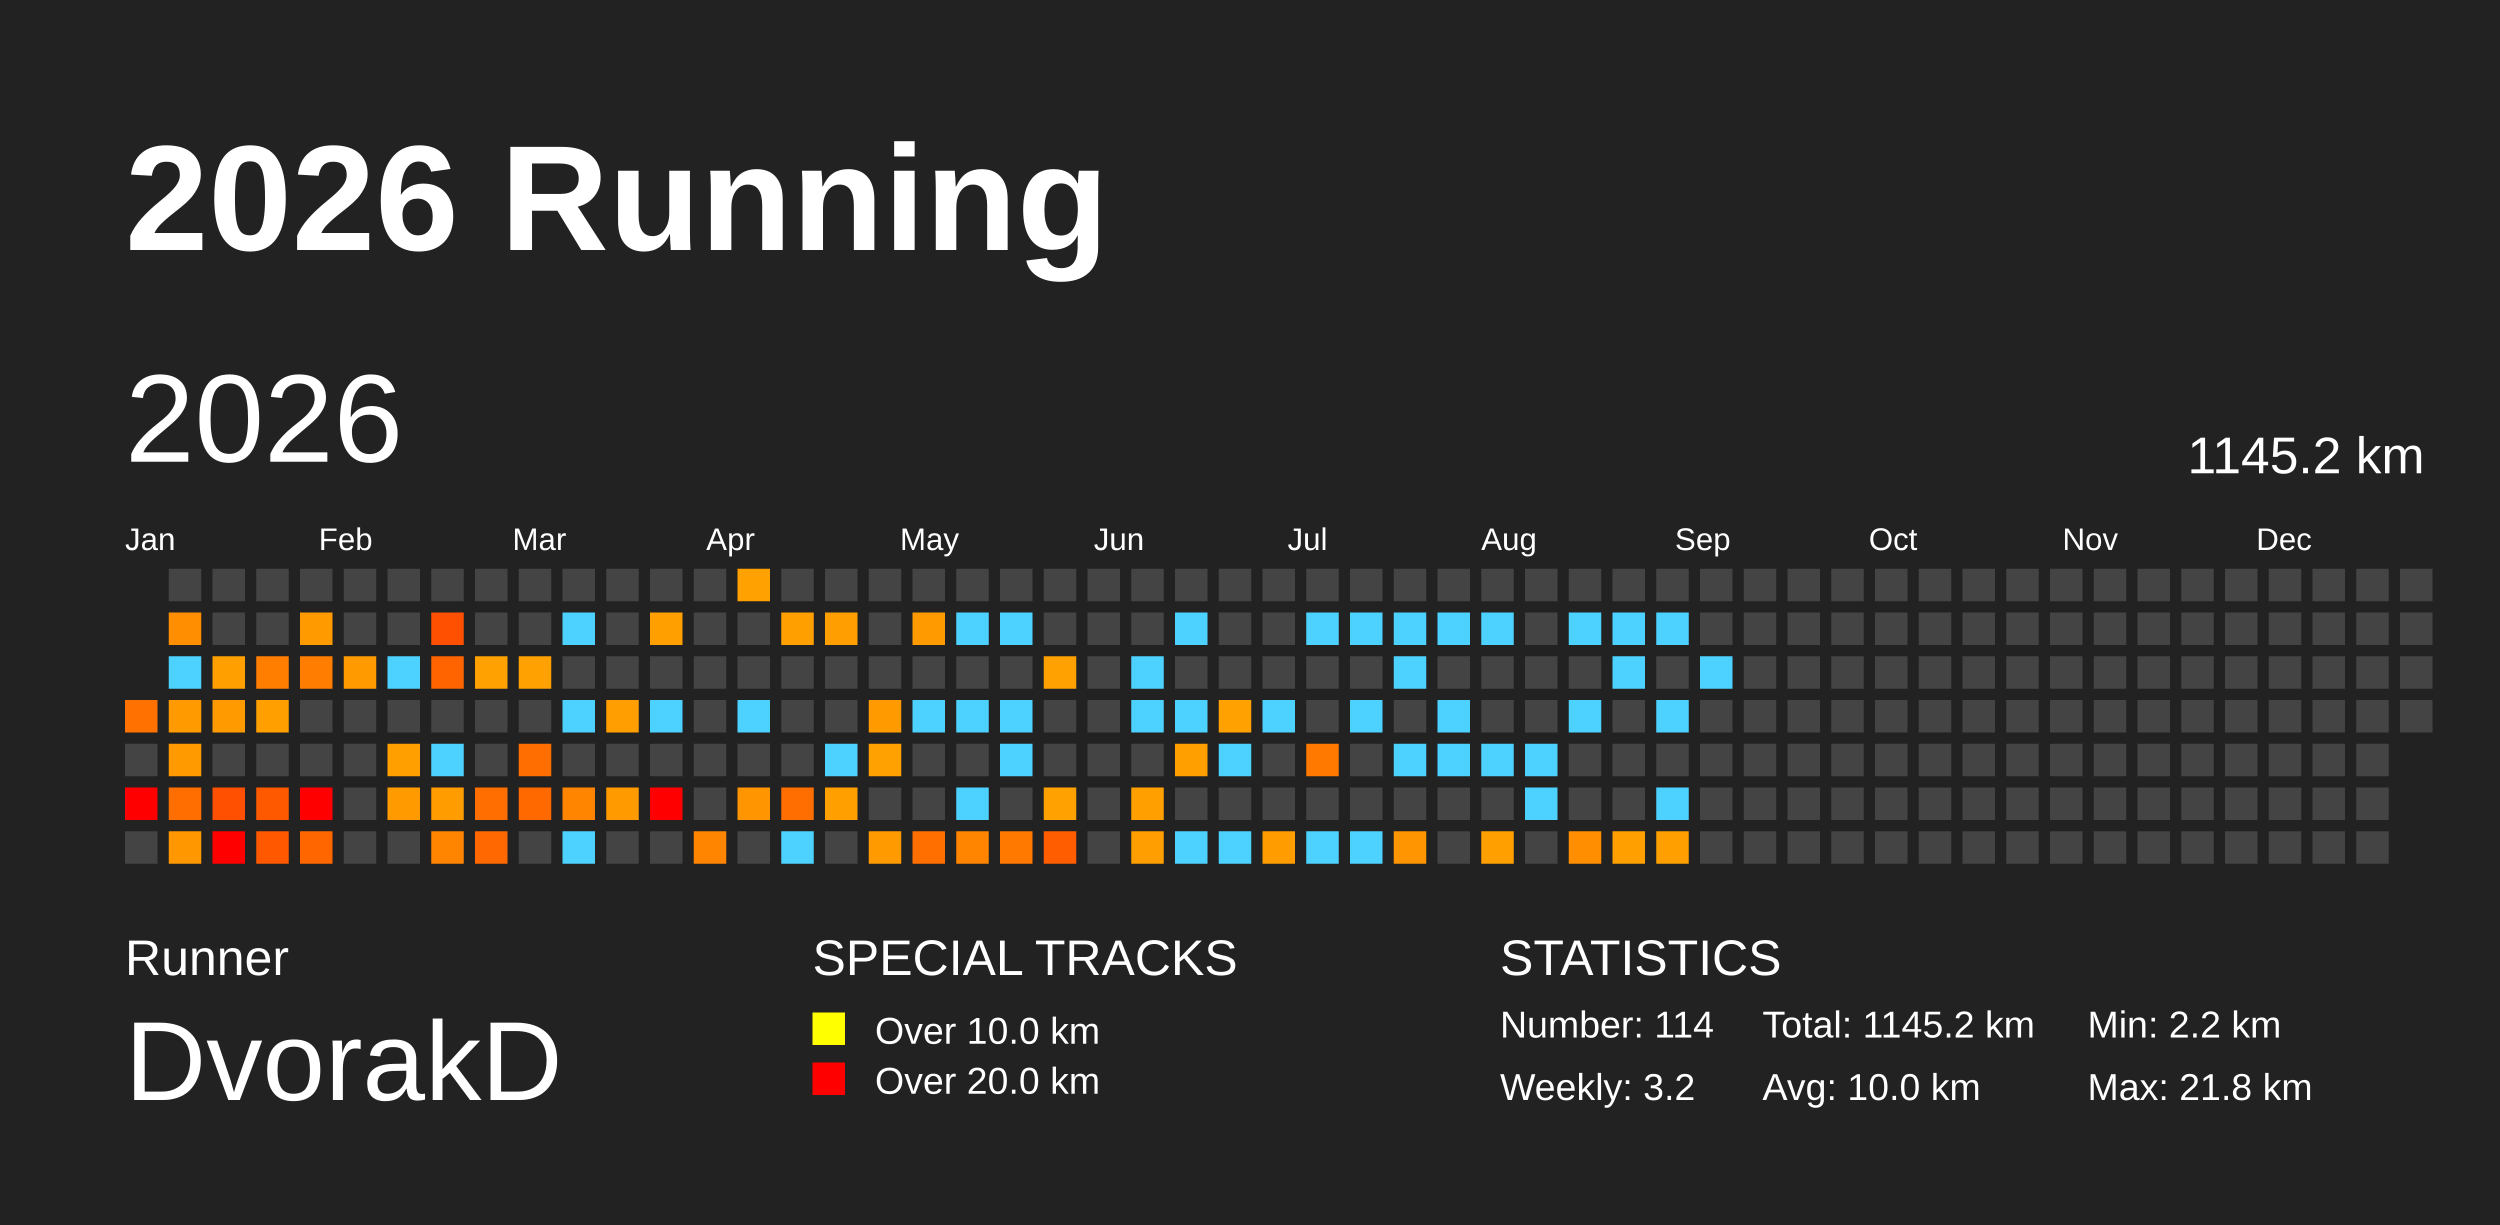
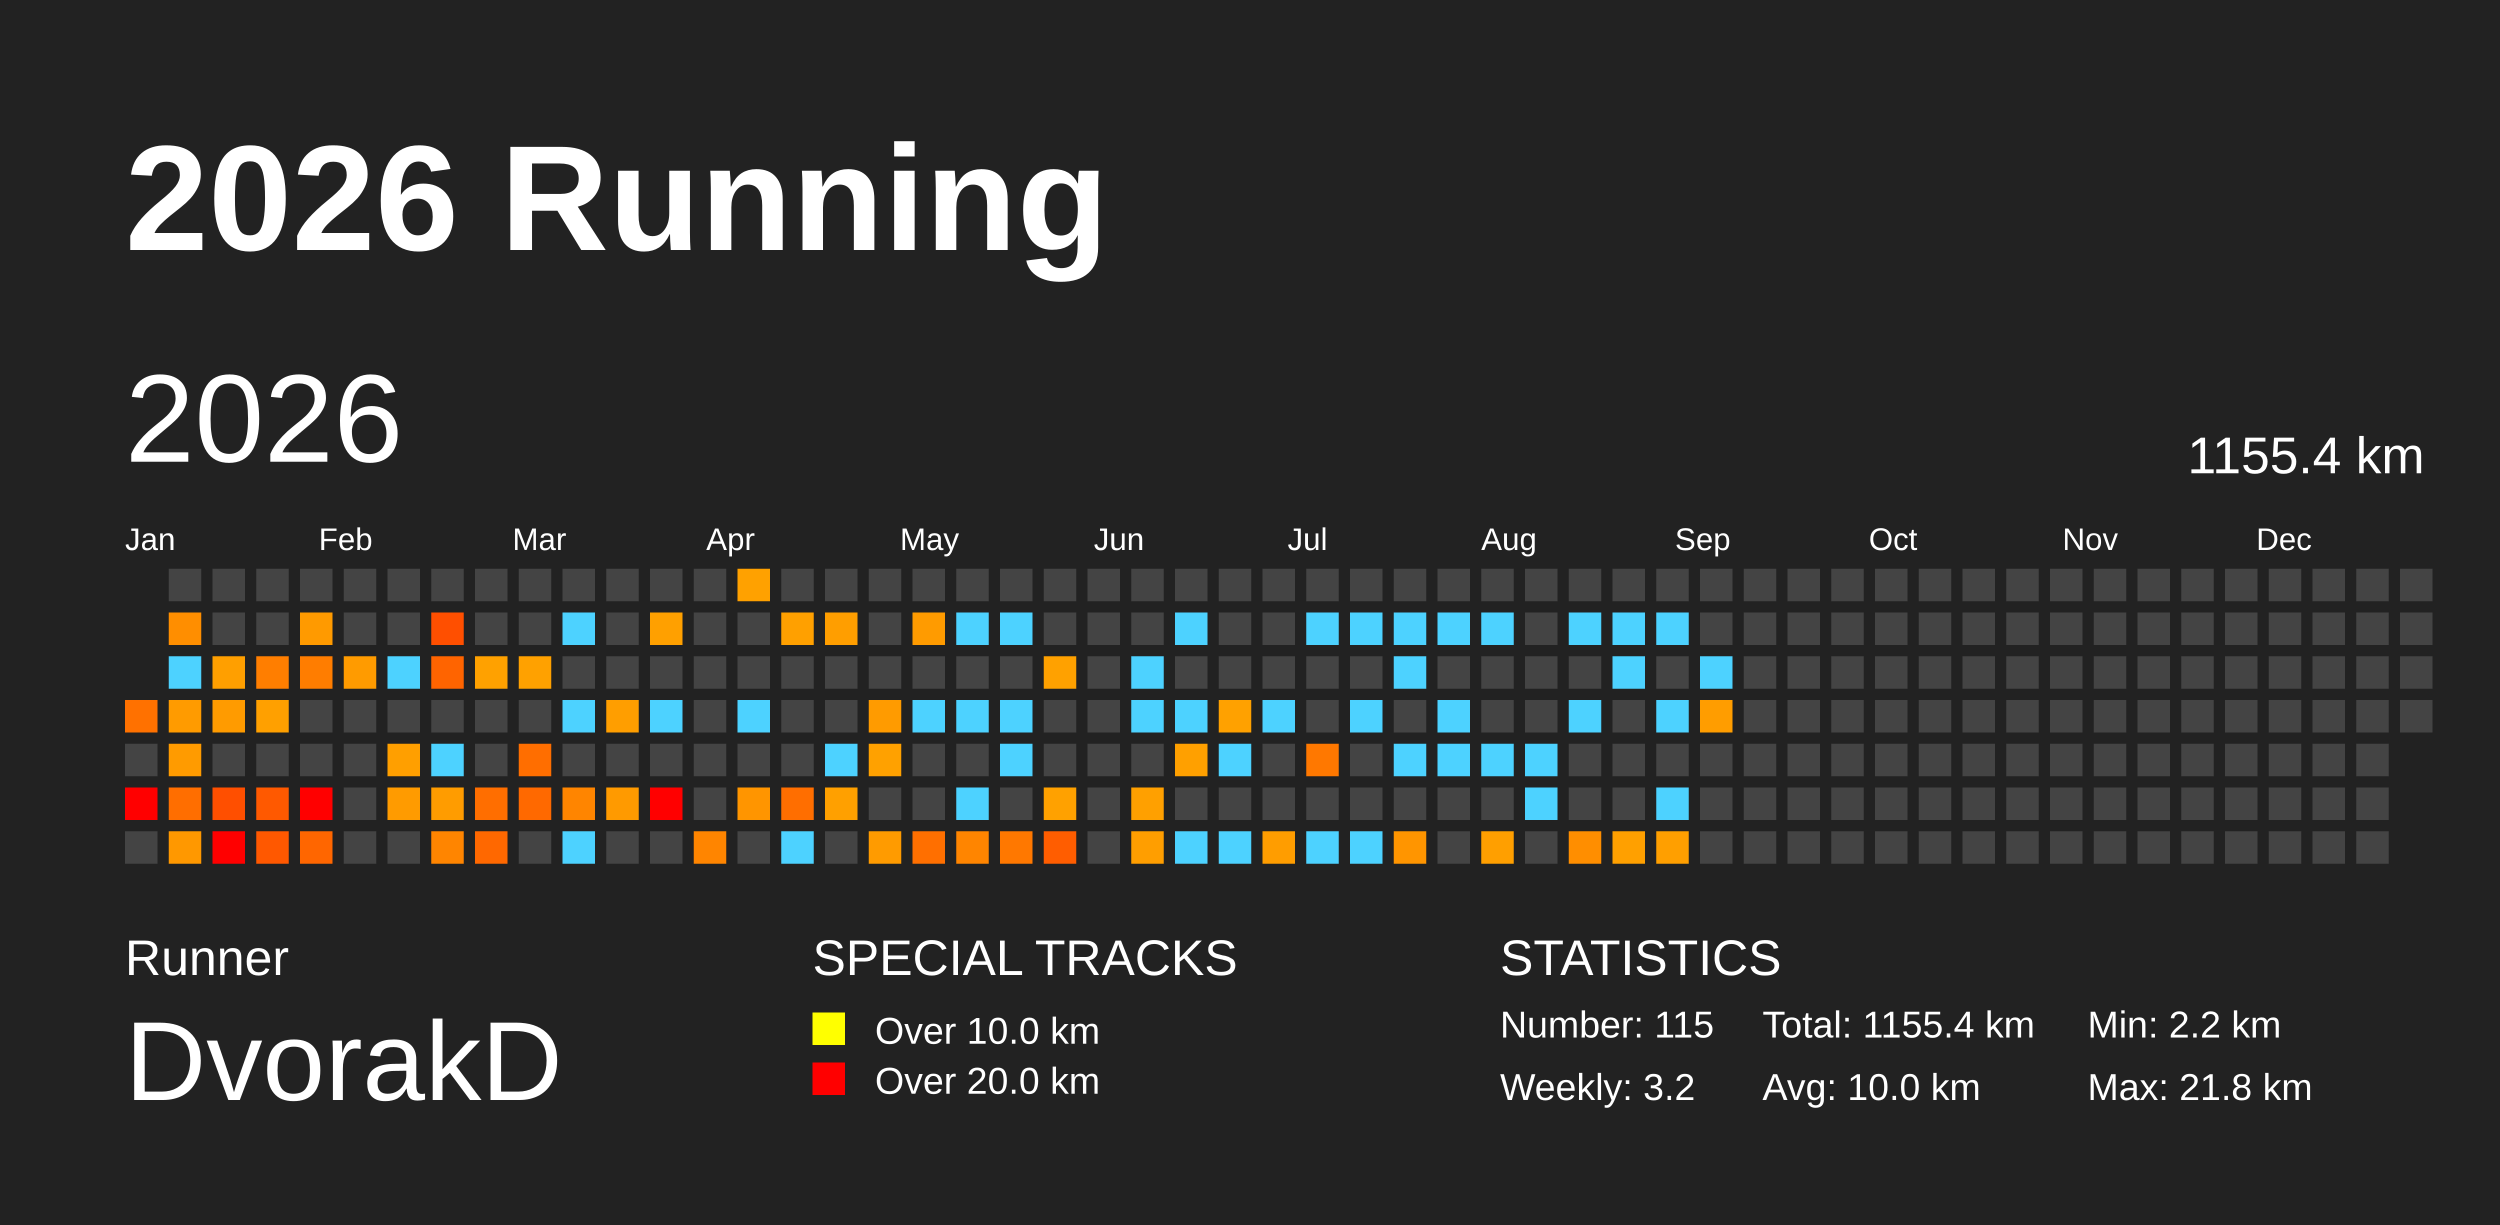
<svg xmlns="http://www.w3.org/2000/svg" baseProfile="full" height="98mm" version="1.1" viewBox="0,0,200,98" width="200mm">
  <defs />
  <rect fill="#222222" height="98" width="200" x="0" y="0" />
  <text fill="#FFFFFF" style="font-size:12px; font-family:Arial; font-weight:bold;" x="10" y="20">2026 Running</text>
  <text fill="#FFFFFF" style="font-size:4px; font-family:Arial" x="10" y="78">Runner</text>
  <text fill="#FFFFFF" style="font-size:9px; font-family:Arial" x="10" y="88">DvorakD</text>
  <text fill="#FFFFFF" style="font-size:4px; font-family:Arial" x="65" y="78">SPECIAL TRACKS</text>
  <rect fill="yellow" height="2.6" width="2.6" x="65" y="81" />
  <text fill="#FFFFFF" style="font-size:3px; font-family:Arial" x="70" y="83.5">Over 10.0 km</text>
  <rect fill="red" height="2.6" width="2.6" x="65" y="85" />
  <text fill="#FFFFFF" style="font-size:3px; font-family:Arial" x="70" y="87.5">Over 20.0 km</text>
  <text fill="#FFFFFF" style="font-size:4px; font-family:Arial" x="120" y="78">STATISTICS</text>
-   <text fill="#FFFFFF" style="font-size:3px; font-family:Arial" x="120" y="83">Number: 114</text>
+   <text fill="#FFFFFF" style="font-size:3px; font-family:Arial" x="120" y="83">Number: 115</text>
  <text fill="#FFFFFF" style="font-size:3px; font-family:Arial" x="120" y="88">Weekly: 3.2</text>
-   <text fill="#FFFFFF" style="font-size:3px; font-family:Arial" x="141" y="83">Total: 1145.2 km</text>
+   <text fill="#FFFFFF" style="font-size:3px; font-family:Arial" x="141" y="83">Total: 1155.4 km</text>
  <text fill="#FFFFFF" style="font-size:3px; font-family:Arial" x="141" y="88">Avg: 10.0 km</text>
  <text fill="#FFFFFF" style="font-size:3px; font-family:Arial" x="167" y="83">Min: 2.2 km</text>
  <text fill="#FFFFFF" style="font-size:3px; font-family:Arial" x="167" y="88">Max: 21.8 km</text>
  <text dominant-baseline="hanging" fill="#FFFFFF" style="font-size:10.0px; font-family:Arial;" x="10" y="30">2026</text>
-   <text dominant-baseline="hanging" fill="#FFFFFF" style="font-size:4.125px; font-family:Arial;" x="175" y="35">1145.2 km</text>
+   <text dominant-baseline="hanging" fill="#FFFFFF" style="font-size:4.125px; font-family:Arial;" x="175" y="35">1155.4 km</text>
  <text fill="#FFFFFF" style="font-size:2.5px; font-family:Arial" x="10.0" y="44">Jan</text>
  <text fill="#FFFFFF" style="font-size:2.5px; font-family:Arial" x="25.5" y="44">Feb</text>
  <text fill="#FFFFFF" style="font-size:2.5px; font-family:Arial" x="41.0" y="44">Mar</text>
  <text fill="#FFFFFF" style="font-size:2.5px; font-family:Arial" x="56.5" y="44">Apr</text>
  <text fill="#FFFFFF" style="font-size:2.5px; font-family:Arial" x="72.0" y="44">May</text>
  <text fill="#FFFFFF" style="font-size:2.5px; font-family:Arial" x="87.5" y="44">Jun</text>
  <text fill="#FFFFFF" style="font-size:2.5px; font-family:Arial" x="103.0" y="44">Jul</text>
  <text fill="#FFFFFF" style="font-size:2.5px; font-family:Arial" x="118.5" y="44">Aug</text>
  <text fill="#FFFFFF" style="font-size:2.5px; font-family:Arial" x="134.0" y="44">Sep</text>
  <text fill="#FFFFFF" style="font-size:2.5px; font-family:Arial" x="149.5" y="44">Oct</text>
  <text fill="#FFFFFF" style="font-size:2.5px; font-family:Arial" x="165.0" y="44">Nov</text>
  <text fill="#FFFFFF" style="font-size:2.5px; font-family:Arial" x="180.5" y="44">Dec</text>
  <rect fill="#ff7100" height="2.6" width="2.6" x="10.0" y="56.0" />
  <rect fill="#444444" height="2.6" width="2.6" x="10.0" y="59.5" />
  <rect fill="red" height="2.6" width="2.6" x="10.0" y="63.0" />
  <rect fill="#444444" height="2.6" width="2.6" x="10.0" y="66.5" />
  <rect fill="#444444" height="2.6" width="2.6" x="13.5" y="45.5" />
  <rect fill="#ff8e00" height="2.6" width="2.6" x="13.5" y="49.0" />
  <rect fill="#4dd2ff" height="2.6" width="2.6" x="13.5" y="52.5" />
  <rect fill="#ff9b00" height="2.6" width="2.6" x="13.5" y="56.0" />
  <rect fill="#ff9b00" height="2.6" width="2.6" x="13.5" y="59.5" />
  <rect fill="#ff6e00" height="2.6" width="2.6" x="13.5" y="63.0" />
  <rect fill="#ff9800" height="2.6" width="2.6" x="13.5" y="66.5" />
  <rect fill="#444444" height="2.6" width="2.6" x="17.0" y="45.5" />
  <rect fill="#444444" height="2.6" width="2.6" x="17.0" y="49.0" />
  <rect fill="#ff9f00" height="2.6" width="2.6" x="17.0" y="52.5" />
  <rect fill="#ff9b00" height="2.6" width="2.6" x="17.0" y="56.0" />
  <rect fill="#444444" height="2.6" width="2.6" x="17.0" y="59.5" />
  <rect fill="#ff4f00" height="2.6" width="2.6" x="17.0" y="63.0" />
  <rect fill="red" height="2.6" width="2.6" x="17.0" y="66.5" />
  <rect fill="#444444" height="2.6" width="2.6" x="20.5" y="45.5" />
  <rect fill="#444444" height="2.6" width="2.6" x="20.5" y="49.0" />
  <rect fill="#ff7e00" height="2.6" width="2.6" x="20.5" y="52.5" />
  <rect fill="#ffa000" height="2.6" width="2.6" x="20.5" y="56.0" />
  <rect fill="#444444" height="2.6" width="2.6" x="20.5" y="59.5" />
  <rect fill="#ff5900" height="2.6" width="2.6" x="20.5" y="63.0" />
  <rect fill="#ff5800" height="2.6" width="2.6" x="20.5" y="66.5" />
  <rect fill="#444444" height="2.6" width="2.6" x="24.0" y="45.5" />
  <rect fill="#ff9a00" height="2.6" width="2.6" x="24.0" y="49.0" />
  <rect fill="#ff7d00" height="2.6" width="2.6" x="24.0" y="52.5" />
  <rect fill="#444444" height="2.6" width="2.6" x="24.0" y="56.0" />
  <rect fill="#444444" height="2.6" width="2.6" x="24.0" y="59.5" />
  <rect fill="red" height="2.6" width="2.6" x="24.0" y="63.0" />
  <rect fill="#ff6600" height="2.6" width="2.6" x="24.0" y="66.5" />
  <rect fill="#444444" height="2.6" width="2.6" x="27.5" y="45.5" />
  <rect fill="#444444" height="2.6" width="2.6" x="27.5" y="49.0" />
  <rect fill="#ff9b00" height="2.6" width="2.6" x="27.5" y="52.5" />
  <rect fill="#444444" height="2.6" width="2.6" x="27.5" y="56.0" />
  <rect fill="#444444" height="2.6" width="2.6" x="27.5" y="59.5" />
  <rect fill="#444444" height="2.6" width="2.6" x="27.5" y="63.0" />
  <rect fill="#444444" height="2.6" width="2.6" x="27.5" y="66.5" />
  <rect fill="#444444" height="2.6" width="2.6" x="31.0" y="45.5" />
  <rect fill="#444444" height="2.6" width="2.6" x="31.0" y="49.0" />
  <rect fill="#4dd2ff" height="2.6" width="2.6" x="31.0" y="52.5" />
  <rect fill="#444444" height="2.6" width="2.6" x="31.0" y="56.0" />
  <rect fill="#ff9f00" height="2.6" width="2.6" x="31.0" y="59.5" />
  <rect fill="#ff9b00" height="2.6" width="2.6" x="31.0" y="63.0" />
  <rect fill="#444444" height="2.6" width="2.6" x="31.0" y="66.5" />
  <rect fill="#444444" height="2.6" width="2.6" x="34.5" y="45.5" />
  <rect fill="#ff4f00" height="2.6" width="2.6" x="34.5" y="49.0" />
  <rect fill="#ff6400" height="2.6" width="2.6" x="34.5" y="52.5" />
  <rect fill="#444444" height="2.6" width="2.6" x="34.5" y="56.0" />
  <rect fill="#4dd2ff" height="2.6" width="2.6" x="34.5" y="59.5" />
  <rect fill="#ff9c00" height="2.6" width="2.6" x="34.5" y="63.0" />
  <rect fill="#ff8500" height="2.6" width="2.6" x="34.5" y="66.5" />
  <rect fill="#444444" height="2.6" width="2.6" x="38.0" y="45.5" />
  <rect fill="#444444" height="2.6" width="2.6" x="38.0" y="49.0" />
  <rect fill="#ffa100" height="2.6" width="2.6" x="38.0" y="52.5" />
  <rect fill="#444444" height="2.6" width="2.6" x="38.0" y="56.0" />
  <rect fill="#444444" height="2.6" width="2.6" x="38.0" y="59.5" />
  <rect fill="#ff6e00" height="2.6" width="2.6" x="38.0" y="63.0" />
  <rect fill="#ff6800" height="2.6" width="2.6" x="38.0" y="66.5" />
  <rect fill="#444444" height="2.6" width="2.6" x="41.5" y="45.5" />
  <rect fill="#444444" height="2.6" width="2.6" x="41.5" y="49.0" />
  <rect fill="#ffa100" height="2.6" width="2.6" x="41.5" y="52.5" />
  <rect fill="#444444" height="2.6" width="2.6" x="41.5" y="56.0" />
  <rect fill="#ff6e00" height="2.6" width="2.6" x="41.5" y="59.5" />
  <rect fill="#ff6900" height="2.6" width="2.6" x="41.5" y="63.0" />
  <rect fill="#444444" height="2.6" width="2.6" x="41.5" y="66.5" />
  <rect fill="#444444" height="2.6" width="2.6" x="45.0" y="45.5" />
  <rect fill="#4dd2ff" height="2.6" width="2.6" x="45.0" y="49.0" />
  <rect fill="#444444" height="2.6" width="2.6" x="45.0" y="52.5" />
  <rect fill="#4dd2ff" height="2.6" width="2.6" x="45.0" y="56.0" />
  <rect fill="#444444" height="2.6" width="2.6" x="45.0" y="59.5" />
  <rect fill="#ff8500" height="2.6" width="2.6" x="45.0" y="63.0" />
  <rect fill="#4dd2ff" height="2.6" width="2.6" x="45.0" y="66.5" />
  <rect fill="#444444" height="2.6" width="2.6" x="48.5" y="45.5" />
  <rect fill="#444444" height="2.6" width="2.6" x="48.5" y="49.0" />
  <rect fill="#444444" height="2.6" width="2.6" x="48.5" y="52.5" />
  <rect fill="#ff9e00" height="2.6" width="2.6" x="48.5" y="56.0" />
  <rect fill="#444444" height="2.6" width="2.6" x="48.5" y="59.5" />
  <rect fill="#ff9a00" height="2.6" width="2.6" x="48.5" y="63.0" />
  <rect fill="#444444" height="2.6" width="2.6" x="48.5" y="66.5" />
  <rect fill="#444444" height="2.6" width="2.6" x="52.0" y="45.5" />
  <rect fill="#ffa000" height="2.6" width="2.6" x="52.0" y="49.0" />
  <rect fill="#444444" height="2.6" width="2.6" x="52.0" y="52.5" />
  <rect fill="#4dd2ff" height="2.6" width="2.6" x="52.0" y="56.0" />
  <rect fill="#444444" height="2.6" width="2.6" x="52.0" y="59.5" />
  <rect fill="red" height="2.6" width="2.6" x="52.0" y="63.0" />
  <rect fill="#444444" height="2.6" width="2.6" x="52.0" y="66.5" />
  <rect fill="#444444" height="2.6" width="2.6" x="55.5" y="45.5" />
  <rect fill="#444444" height="2.6" width="2.6" x="55.5" y="49.0" />
  <rect fill="#444444" height="2.6" width="2.6" x="55.5" y="52.5" />
  <rect fill="#444444" height="2.6" width="2.6" x="55.5" y="56.0" />
  <rect fill="#444444" height="2.6" width="2.6" x="55.5" y="59.5" />
  <rect fill="#444444" height="2.6" width="2.6" x="55.5" y="63.0" />
  <rect fill="#ff8500" height="2.6" width="2.6" x="55.5" y="66.5" />
  <rect fill="#ffa100" height="2.6" width="2.6" x="59.0" y="45.5" />
  <rect fill="#444444" height="2.6" width="2.6" x="59.0" y="49.0" />
  <rect fill="#444444" height="2.6" width="2.6" x="59.0" y="52.5" />
  <rect fill="#4dd2ff" height="2.6" width="2.6" x="59.0" y="56.0" />
  <rect fill="#444444" height="2.6" width="2.6" x="59.0" y="59.5" />
  <rect fill="#ff9500" height="2.6" width="2.6" x="59.0" y="63.0" />
  <rect fill="#444444" height="2.6" width="2.6" x="59.0" y="66.5" />
  <rect fill="#444444" height="2.6" width="2.6" x="62.5" y="45.5" />
  <rect fill="#ffa000" height="2.6" width="2.6" x="62.5" y="49.0" />
  <rect fill="#444444" height="2.6" width="2.6" x="62.5" y="52.5" />
  <rect fill="#444444" height="2.6" width="2.6" x="62.5" y="56.0" />
  <rect fill="#444444" height="2.6" width="2.6" x="62.5" y="59.5" />
  <rect fill="#ff6e00" height="2.6" width="2.6" x="62.5" y="63.0" />
  <rect fill="#4dd2ff" height="2.6" width="2.6" x="62.5" y="66.5" />
  <rect fill="#444444" height="2.6" width="2.6" x="66.0" y="45.5" />
  <rect fill="#ff9e00" height="2.6" width="2.6" x="66.0" y="49.0" />
  <rect fill="#444444" height="2.6" width="2.6" x="66.0" y="52.5" />
  <rect fill="#444444" height="2.6" width="2.6" x="66.0" y="56.0" />
  <rect fill="#4dd2ff" height="2.6" width="2.6" x="66.0" y="59.5" />
  <rect fill="#ffa000" height="2.6" width="2.6" x="66.0" y="63.0" />
  <rect fill="#444444" height="2.6" width="2.6" x="66.0" y="66.5" />
  <rect fill="#444444" height="2.6" width="2.6" x="69.5" y="45.5" />
  <rect fill="#444444" height="2.6" width="2.6" x="69.5" y="49.0" />
  <rect fill="#444444" height="2.6" width="2.6" x="69.5" y="52.5" />
  <rect fill="#ff9b00" height="2.6" width="2.6" x="69.5" y="56.0" />
  <rect fill="#ffa100" height="2.6" width="2.6" x="69.5" y="59.5" />
  <rect fill="#444444" height="2.6" width="2.6" x="69.5" y="63.0" />
  <rect fill="#ff9b00" height="2.6" width="2.6" x="69.5" y="66.5" />
  <rect fill="#444444" height="2.6" width="2.6" x="73.0" y="45.5" />
  <rect fill="#ff9b00" height="2.6" width="2.6" x="73.0" y="49.0" />
  <rect fill="#444444" height="2.6" width="2.6" x="73.0" y="52.5" />
  <rect fill="#4dd2ff" height="2.6" width="2.6" x="73.0" y="56.0" />
  <rect fill="#444444" height="2.6" width="2.6" x="73.0" y="59.5" />
  <rect fill="#444444" height="2.6" width="2.6" x="73.0" y="63.0" />
  <rect fill="#ff6f00" height="2.6" width="2.6" x="73.0" y="66.5" />
  <rect fill="#444444" height="2.6" width="2.6" x="76.5" y="45.5" />
  <rect fill="#4dd2ff" height="2.6" width="2.6" x="76.5" y="49.0" />
  <rect fill="#444444" height="2.6" width="2.6" x="76.5" y="52.5" />
  <rect fill="#4dd2ff" height="2.6" width="2.6" x="76.5" y="56.0" />
  <rect fill="#444444" height="2.6" width="2.6" x="76.5" y="59.5" />
  <rect fill="#4dd2ff" height="2.6" width="2.6" x="76.5" y="63.0" />
  <rect fill="#ff8500" height="2.6" width="2.6" x="76.5" y="66.5" />
  <rect fill="#444444" height="2.6" width="2.6" x="80.0" y="45.5" />
  <rect fill="#4dd2ff" height="2.6" width="2.6" x="80.0" y="49.0" />
  <rect fill="#444444" height="2.6" width="2.6" x="80.0" y="52.5" />
  <rect fill="#4dd2ff" height="2.6" width="2.6" x="80.0" y="56.0" />
  <rect fill="#4dd2ff" height="2.6" width="2.6" x="80.0" y="59.5" />
  <rect fill="#444444" height="2.6" width="2.6" x="80.0" y="63.0" />
  <rect fill="#ff7800" height="2.6" width="2.6" x="80.0" y="66.5" />
  <rect fill="#444444" height="2.6" width="2.6" x="83.5" y="45.5" />
  <rect fill="#444444" height="2.6" width="2.6" x="83.5" y="49.0" />
  <rect fill="#ffa100" height="2.6" width="2.6" x="83.5" y="52.5" />
  <rect fill="#444444" height="2.6" width="2.6" x="83.5" y="56.0" />
  <rect fill="#444444" height="2.6" width="2.6" x="83.5" y="59.5" />
  <rect fill="#ffa100" height="2.6" width="2.6" x="83.5" y="63.0" />
  <rect fill="#ff5d00" height="2.6" width="2.6" x="83.5" y="66.5" />
  <rect fill="#444444" height="2.6" width="2.6" x="87.0" y="45.5" />
  <rect fill="#444444" height="2.6" width="2.6" x="87.0" y="49.0" />
  <rect fill="#444444" height="2.6" width="2.6" x="87.0" y="52.5" />
  <rect fill="#444444" height="2.6" width="2.6" x="87.0" y="56.0" />
  <rect fill="#444444" height="2.6" width="2.6" x="87.0" y="59.5" />
  <rect fill="#444444" height="2.6" width="2.6" x="87.0" y="63.0" />
  <rect fill="#444444" height="2.6" width="2.6" x="87.0" y="66.5" />
  <rect fill="#444444" height="2.6" width="2.6" x="90.5" y="45.5" />
  <rect fill="#444444" height="2.6" width="2.6" x="90.5" y="49.0" />
  <rect fill="#4dd2ff" height="2.6" width="2.6" x="90.5" y="52.5" />
  <rect fill="#4dd2ff" height="2.6" width="2.6" x="90.5" y="56.0" />
  <rect fill="#444444" height="2.6" width="2.6" x="90.5" y="59.5" />
  <rect fill="#ffa000" height="2.6" width="2.6" x="90.5" y="63.0" />
  <rect fill="#ff9e00" height="2.6" width="2.6" x="90.5" y="66.5" />
  <rect fill="#444444" height="2.6" width="2.6" x="94.0" y="45.5" />
  <rect fill="#4dd2ff" height="2.6" width="2.6" x="94.0" y="49.0" />
  <rect fill="#444444" height="2.6" width="2.6" x="94.0" y="52.5" />
  <rect fill="#4dd2ff" height="2.6" width="2.6" x="94.0" y="56.0" />
  <rect fill="#ffa000" height="2.6" width="2.6" x="94.0" y="59.5" />
  <rect fill="#444444" height="2.6" width="2.6" x="94.0" y="63.0" />
  <rect fill="#4dd2ff" height="2.6" width="2.6" x="94.0" y="66.5" />
  <rect fill="#444444" height="2.6" width="2.6" x="97.5" y="45.5" />
  <rect fill="#444444" height="2.6" width="2.6" x="97.5" y="49.0" />
  <rect fill="#444444" height="2.6" width="2.6" x="97.5" y="52.5" />
  <rect fill="#ffa100" height="2.6" width="2.6" x="97.5" y="56.0" />
  <rect fill="#4dd2ff" height="2.6" width="2.6" x="97.5" y="59.5" />
  <rect fill="#444444" height="2.6" width="2.6" x="97.5" y="63.0" />
  <rect fill="#4dd2ff" height="2.6" width="2.6" x="97.5" y="66.5" />
  <rect fill="#444444" height="2.6" width="2.6" x="101.0" y="45.5" />
  <rect fill="#444444" height="2.6" width="2.6" x="101.0" y="49.0" />
  <rect fill="#444444" height="2.6" width="2.6" x="101.0" y="52.5" />
  <rect fill="#4dd2ff" height="2.6" width="2.6" x="101.0" y="56.0" />
  <rect fill="#444444" height="2.6" width="2.6" x="101.0" y="59.5" />
  <rect fill="#444444" height="2.6" width="2.6" x="101.0" y="63.0" />
  <rect fill="#ff9d00" height="2.6" width="2.6" x="101.0" y="66.5" />
  <rect fill="#444444" height="2.6" width="2.6" x="104.5" y="45.5" />
  <rect fill="#4dd2ff" height="2.6" width="2.6" x="104.5" y="49.0" />
  <rect fill="#444444" height="2.6" width="2.6" x="104.5" y="52.5" />
  <rect fill="#444444" height="2.6" width="2.6" x="104.5" y="56.0" />
  <rect fill="#ff7800" height="2.6" width="2.6" x="104.5" y="59.5" />
  <rect fill="#444444" height="2.6" width="2.6" x="104.5" y="63.0" />
  <rect fill="#4dd2ff" height="2.6" width="2.6" x="104.5" y="66.5" />
  <rect fill="#444444" height="2.6" width="2.6" x="108.0" y="45.5" />
  <rect fill="#4dd2ff" height="2.6" width="2.6" x="108.0" y="49.0" />
  <rect fill="#444444" height="2.6" width="2.6" x="108.0" y="52.5" />
  <rect fill="#4dd2ff" height="2.6" width="2.6" x="108.0" y="56.0" />
  <rect fill="#444444" height="2.6" width="2.6" x="108.0" y="59.5" />
  <rect fill="#444444" height="2.6" width="2.6" x="108.0" y="63.0" />
  <rect fill="#4dd2ff" height="2.6" width="2.6" x="108.0" y="66.5" />
  <rect fill="#444444" height="2.6" width="2.6" x="111.5" y="45.5" />
  <rect fill="#4dd2ff" height="2.6" width="2.6" x="111.5" y="49.0" />
  <rect fill="#4dd2ff" height="2.6" width="2.6" x="111.5" y="52.5" />
  <rect fill="#444444" height="2.6" width="2.6" x="111.5" y="56.0" />
  <rect fill="#4dd2ff" height="2.6" width="2.6" x="111.5" y="59.5" />
  <rect fill="#444444" height="2.6" width="2.6" x="111.5" y="63.0" />
  <rect fill="#ff9500" height="2.6" width="2.6" x="111.5" y="66.5" />
  <rect fill="#444444" height="2.6" width="2.6" x="115.0" y="45.5" />
  <rect fill="#4dd2ff" height="2.6" width="2.6" x="115.0" y="49.0" />
  <rect fill="#444444" height="2.6" width="2.6" x="115.0" y="52.5" />
  <rect fill="#4dd2ff" height="2.6" width="2.6" x="115.0" y="56.0" />
  <rect fill="#4dd2ff" height="2.6" width="2.6" x="115.0" y="59.5" />
  <rect fill="#444444" height="2.6" width="2.6" x="115.0" y="63.0" />
  <rect fill="#444444" height="2.6" width="2.6" x="115.0" y="66.5" />
  <rect fill="#444444" height="2.6" width="2.6" x="118.5" y="45.5" />
  <rect fill="#4dd2ff" height="2.6" width="2.6" x="118.5" y="49.0" />
  <rect fill="#444444" height="2.6" width="2.6" x="118.5" y="52.5" />
  <rect fill="#444444" height="2.6" width="2.6" x="118.5" y="56.0" />
  <rect fill="#4dd2ff" height="2.6" width="2.6" x="118.5" y="59.5" />
  <rect fill="#444444" height="2.6" width="2.6" x="118.5" y="63.0" />
  <rect fill="#ff9f00" height="2.6" width="2.6" x="118.5" y="66.5" />
  <rect fill="#444444" height="2.6" width="2.6" x="122.0" y="45.5" />
  <rect fill="#444444" height="2.6" width="2.6" x="122.0" y="49.0" />
  <rect fill="#444444" height="2.6" width="2.6" x="122.0" y="52.5" />
  <rect fill="#444444" height="2.6" width="2.6" x="122.0" y="56.0" />
  <rect fill="#4dd2ff" height="2.6" width="2.6" x="122.0" y="59.5" />
  <rect fill="#4dd2ff" height="2.6" width="2.6" x="122.0" y="63.0" />
  <rect fill="#444444" height="2.6" width="2.6" x="122.0" y="66.5" />
  <rect fill="#444444" height="2.6" width="2.6" x="125.5" y="45.5" />
  <rect fill="#4dd2ff" height="2.6" width="2.6" x="125.5" y="49.0" />
  <rect fill="#444444" height="2.6" width="2.6" x="125.5" y="52.5" />
  <rect fill="#4dd2ff" height="2.6" width="2.6" x="125.5" y="56.0" />
  <rect fill="#444444" height="2.6" width="2.6" x="125.5" y="59.5" />
  <rect fill="#444444" height="2.6" width="2.6" x="125.5" y="63.0" />
  <rect fill="#ff8e00" height="2.6" width="2.6" x="125.5" y="66.5" />
  <rect fill="#444444" height="2.6" width="2.6" x="129.0" y="45.5" />
  <rect fill="#4dd2ff" height="2.6" width="2.6" x="129.0" y="49.0" />
  <rect fill="#4dd2ff" height="2.6" width="2.6" x="129.0" y="52.5" />
  <rect fill="#444444" height="2.6" width="2.6" x="129.0" y="56.0" />
  <rect fill="#444444" height="2.6" width="2.6" x="129.0" y="59.5" />
  <rect fill="#444444" height="2.6" width="2.6" x="129.0" y="63.0" />
  <rect fill="#ffa000" height="2.6" width="2.6" x="129.0" y="66.5" />
  <rect fill="#444444" height="2.6" width="2.6" x="132.5" y="45.5" />
  <rect fill="#4dd2ff" height="2.6" width="2.6" x="132.5" y="49.0" />
  <rect fill="#444444" height="2.6" width="2.6" x="132.5" y="52.5" />
  <rect fill="#4dd2ff" height="2.6" width="2.6" x="132.5" y="56.0" />
  <rect fill="#444444" height="2.6" width="2.6" x="132.5" y="59.5" />
  <rect fill="#4dd2ff" height="2.6" width="2.6" x="132.5" y="63.0" />
  <rect fill="#ff9f00" height="2.6" width="2.6" x="132.5" y="66.5" />
  <rect fill="#444444" height="2.6" width="2.6" x="136.0" y="45.5" />
  <rect fill="#444444" height="2.6" width="2.6" x="136.0" y="49.0" />
  <rect fill="#4dd2ff" height="2.6" width="2.6" x="136.0" y="52.5" />
-   <rect fill="#444444" height="2.6" width="2.6" x="136.0" y="56.0" />
+   <rect fill="#ff9d00" height="2.6" width="2.6" x="136.0" y="56.0" />
  <rect fill="#444444" height="2.6" width="2.6" x="136.0" y="59.5" />
  <rect fill="#444444" height="2.6" width="2.6" x="136.0" y="63.0" />
  <rect fill="#444444" height="2.6" width="2.6" x="136.0" y="66.5" />
  <rect fill="#444444" height="2.6" width="2.6" x="139.5" y="45.5" />
  <rect fill="#444444" height="2.6" width="2.6" x="139.5" y="49.0" />
  <rect fill="#444444" height="2.6" width="2.6" x="139.5" y="52.5" />
  <rect fill="#444444" height="2.6" width="2.6" x="139.5" y="56.0" />
  <rect fill="#444444" height="2.6" width="2.6" x="139.5" y="59.5" />
  <rect fill="#444444" height="2.6" width="2.6" x="139.5" y="63.0" />
  <rect fill="#444444" height="2.6" width="2.6" x="139.5" y="66.5" />
  <rect fill="#444444" height="2.6" width="2.6" x="143.0" y="45.5" />
  <rect fill="#444444" height="2.6" width="2.6" x="143.0" y="49.0" />
  <rect fill="#444444" height="2.6" width="2.6" x="143.0" y="52.5" />
  <rect fill="#444444" height="2.6" width="2.6" x="143.0" y="56.0" />
  <rect fill="#444444" height="2.6" width="2.6" x="143.0" y="59.5" />
  <rect fill="#444444" height="2.6" width="2.6" x="143.0" y="63.0" />
  <rect fill="#444444" height="2.6" width="2.6" x="143.0" y="66.5" />
  <rect fill="#444444" height="2.6" width="2.6" x="146.5" y="45.5" />
  <rect fill="#444444" height="2.6" width="2.6" x="146.5" y="49.0" />
  <rect fill="#444444" height="2.6" width="2.6" x="146.5" y="52.5" />
  <rect fill="#444444" height="2.6" width="2.6" x="146.5" y="56.0" />
  <rect fill="#444444" height="2.6" width="2.6" x="146.5" y="59.5" />
  <rect fill="#444444" height="2.6" width="2.6" x="146.5" y="63.0" />
  <rect fill="#444444" height="2.6" width="2.6" x="146.5" y="66.5" />
  <rect fill="#444444" height="2.6" width="2.6" x="150.0" y="45.5" />
  <rect fill="#444444" height="2.6" width="2.6" x="150.0" y="49.0" />
  <rect fill="#444444" height="2.6" width="2.6" x="150.0" y="52.5" />
  <rect fill="#444444" height="2.6" width="2.6" x="150.0" y="56.0" />
  <rect fill="#444444" height="2.6" width="2.6" x="150.0" y="59.5" />
  <rect fill="#444444" height="2.6" width="2.6" x="150.0" y="63.0" />
  <rect fill="#444444" height="2.6" width="2.6" x="150.0" y="66.5" />
  <rect fill="#444444" height="2.6" width="2.6" x="153.5" y="45.5" />
  <rect fill="#444444" height="2.6" width="2.6" x="153.5" y="49.0" />
  <rect fill="#444444" height="2.6" width="2.6" x="153.5" y="52.5" />
  <rect fill="#444444" height="2.6" width="2.6" x="153.5" y="56.0" />
  <rect fill="#444444" height="2.6" width="2.6" x="153.5" y="59.5" />
  <rect fill="#444444" height="2.6" width="2.6" x="153.5" y="63.0" />
  <rect fill="#444444" height="2.6" width="2.6" x="153.5" y="66.5" />
  <rect fill="#444444" height="2.6" width="2.6" x="157.0" y="45.5" />
  <rect fill="#444444" height="2.6" width="2.6" x="157.0" y="49.0" />
  <rect fill="#444444" height="2.6" width="2.6" x="157.0" y="52.5" />
  <rect fill="#444444" height="2.6" width="2.6" x="157.0" y="56.0" />
  <rect fill="#444444" height="2.6" width="2.6" x="157.0" y="59.5" />
  <rect fill="#444444" height="2.6" width="2.6" x="157.0" y="63.0" />
  <rect fill="#444444" height="2.6" width="2.6" x="157.0" y="66.5" />
  <rect fill="#444444" height="2.6" width="2.6" x="160.5" y="45.5" />
  <rect fill="#444444" height="2.6" width="2.6" x="160.5" y="49.0" />
  <rect fill="#444444" height="2.6" width="2.6" x="160.5" y="52.5" />
  <rect fill="#444444" height="2.6" width="2.6" x="160.5" y="56.0" />
  <rect fill="#444444" height="2.6" width="2.6" x="160.5" y="59.5" />
  <rect fill="#444444" height="2.6" width="2.6" x="160.5" y="63.0" />
  <rect fill="#444444" height="2.6" width="2.6" x="160.5" y="66.5" />
  <rect fill="#444444" height="2.6" width="2.6" x="164.0" y="45.5" />
  <rect fill="#444444" height="2.6" width="2.6" x="164.0" y="49.0" />
  <rect fill="#444444" height="2.6" width="2.6" x="164.0" y="52.5" />
  <rect fill="#444444" height="2.6" width="2.6" x="164.0" y="56.0" />
  <rect fill="#444444" height="2.6" width="2.6" x="164.0" y="59.5" />
  <rect fill="#444444" height="2.6" width="2.6" x="164.0" y="63.0" />
  <rect fill="#444444" height="2.6" width="2.6" x="164.0" y="66.5" />
  <rect fill="#444444" height="2.6" width="2.6" x="167.5" y="45.5" />
  <rect fill="#444444" height="2.6" width="2.6" x="167.5" y="49.0" />
  <rect fill="#444444" height="2.6" width="2.6" x="167.5" y="52.5" />
  <rect fill="#444444" height="2.6" width="2.6" x="167.5" y="56.0" />
  <rect fill="#444444" height="2.6" width="2.6" x="167.5" y="59.5" />
  <rect fill="#444444" height="2.6" width="2.6" x="167.5" y="63.0" />
  <rect fill="#444444" height="2.6" width="2.6" x="167.5" y="66.5" />
  <rect fill="#444444" height="2.6" width="2.6" x="171.0" y="45.5" />
  <rect fill="#444444" height="2.6" width="2.6" x="171.0" y="49.0" />
  <rect fill="#444444" height="2.6" width="2.6" x="171.0" y="52.5" />
  <rect fill="#444444" height="2.6" width="2.6" x="171.0" y="56.0" />
  <rect fill="#444444" height="2.6" width="2.6" x="171.0" y="59.5" />
  <rect fill="#444444" height="2.6" width="2.6" x="171.0" y="63.0" />
  <rect fill="#444444" height="2.6" width="2.6" x="171.0" y="66.5" />
  <rect fill="#444444" height="2.6" width="2.6" x="174.5" y="45.5" />
  <rect fill="#444444" height="2.6" width="2.6" x="174.5" y="49.0" />
  <rect fill="#444444" height="2.6" width="2.6" x="174.5" y="52.5" />
  <rect fill="#444444" height="2.6" width="2.6" x="174.5" y="56.0" />
  <rect fill="#444444" height="2.6" width="2.6" x="174.5" y="59.5" />
  <rect fill="#444444" height="2.6" width="2.6" x="174.5" y="63.0" />
  <rect fill="#444444" height="2.6" width="2.6" x="174.5" y="66.5" />
  <rect fill="#444444" height="2.6" width="2.6" x="178.0" y="45.5" />
  <rect fill="#444444" height="2.6" width="2.6" x="178.0" y="49.0" />
  <rect fill="#444444" height="2.6" width="2.6" x="178.0" y="52.5" />
  <rect fill="#444444" height="2.6" width="2.6" x="178.0" y="56.0" />
  <rect fill="#444444" height="2.6" width="2.6" x="178.0" y="59.5" />
  <rect fill="#444444" height="2.6" width="2.6" x="178.0" y="63.0" />
  <rect fill="#444444" height="2.6" width="2.6" x="178.0" y="66.5" />
  <rect fill="#444444" height="2.6" width="2.6" x="181.5" y="45.5" />
  <rect fill="#444444" height="2.6" width="2.6" x="181.5" y="49.0" />
  <rect fill="#444444" height="2.6" width="2.6" x="181.5" y="52.5" />
  <rect fill="#444444" height="2.6" width="2.6" x="181.5" y="56.0" />
  <rect fill="#444444" height="2.6" width="2.6" x="181.5" y="59.5" />
  <rect fill="#444444" height="2.6" width="2.6" x="181.5" y="63.0" />
  <rect fill="#444444" height="2.6" width="2.6" x="181.5" y="66.5" />
  <rect fill="#444444" height="2.6" width="2.6" x="185.0" y="45.5" />
  <rect fill="#444444" height="2.6" width="2.6" x="185.0" y="49.0" />
  <rect fill="#444444" height="2.6" width="2.6" x="185.0" y="52.5" />
  <rect fill="#444444" height="2.6" width="2.6" x="185.0" y="56.0" />
  <rect fill="#444444" height="2.6" width="2.6" x="185.0" y="59.5" />
  <rect fill="#444444" height="2.6" width="2.6" x="185.0" y="63.0" />
  <rect fill="#444444" height="2.6" width="2.6" x="185.0" y="66.5" />
  <rect fill="#444444" height="2.6" width="2.6" x="188.5" y="45.5" />
  <rect fill="#444444" height="2.6" width="2.6" x="188.5" y="49.0" />
  <rect fill="#444444" height="2.6" width="2.6" x="188.5" y="52.5" />
  <rect fill="#444444" height="2.6" width="2.6" x="188.5" y="56.0" />
  <rect fill="#444444" height="2.6" width="2.6" x="188.5" y="59.5" />
  <rect fill="#444444" height="2.6" width="2.6" x="188.5" y="63.0" />
  <rect fill="#444444" height="2.6" width="2.6" x="188.5" y="66.5" />
  <rect fill="#444444" height="2.6" width="2.6" x="192.0" y="45.5" />
  <rect fill="#444444" height="2.6" width="2.6" x="192.0" y="49.0" />
  <rect fill="#444444" height="2.6" width="2.6" x="192.0" y="52.5" />
  <rect fill="#444444" height="2.6" width="2.6" x="192.0" y="56.0" />
</svg>
